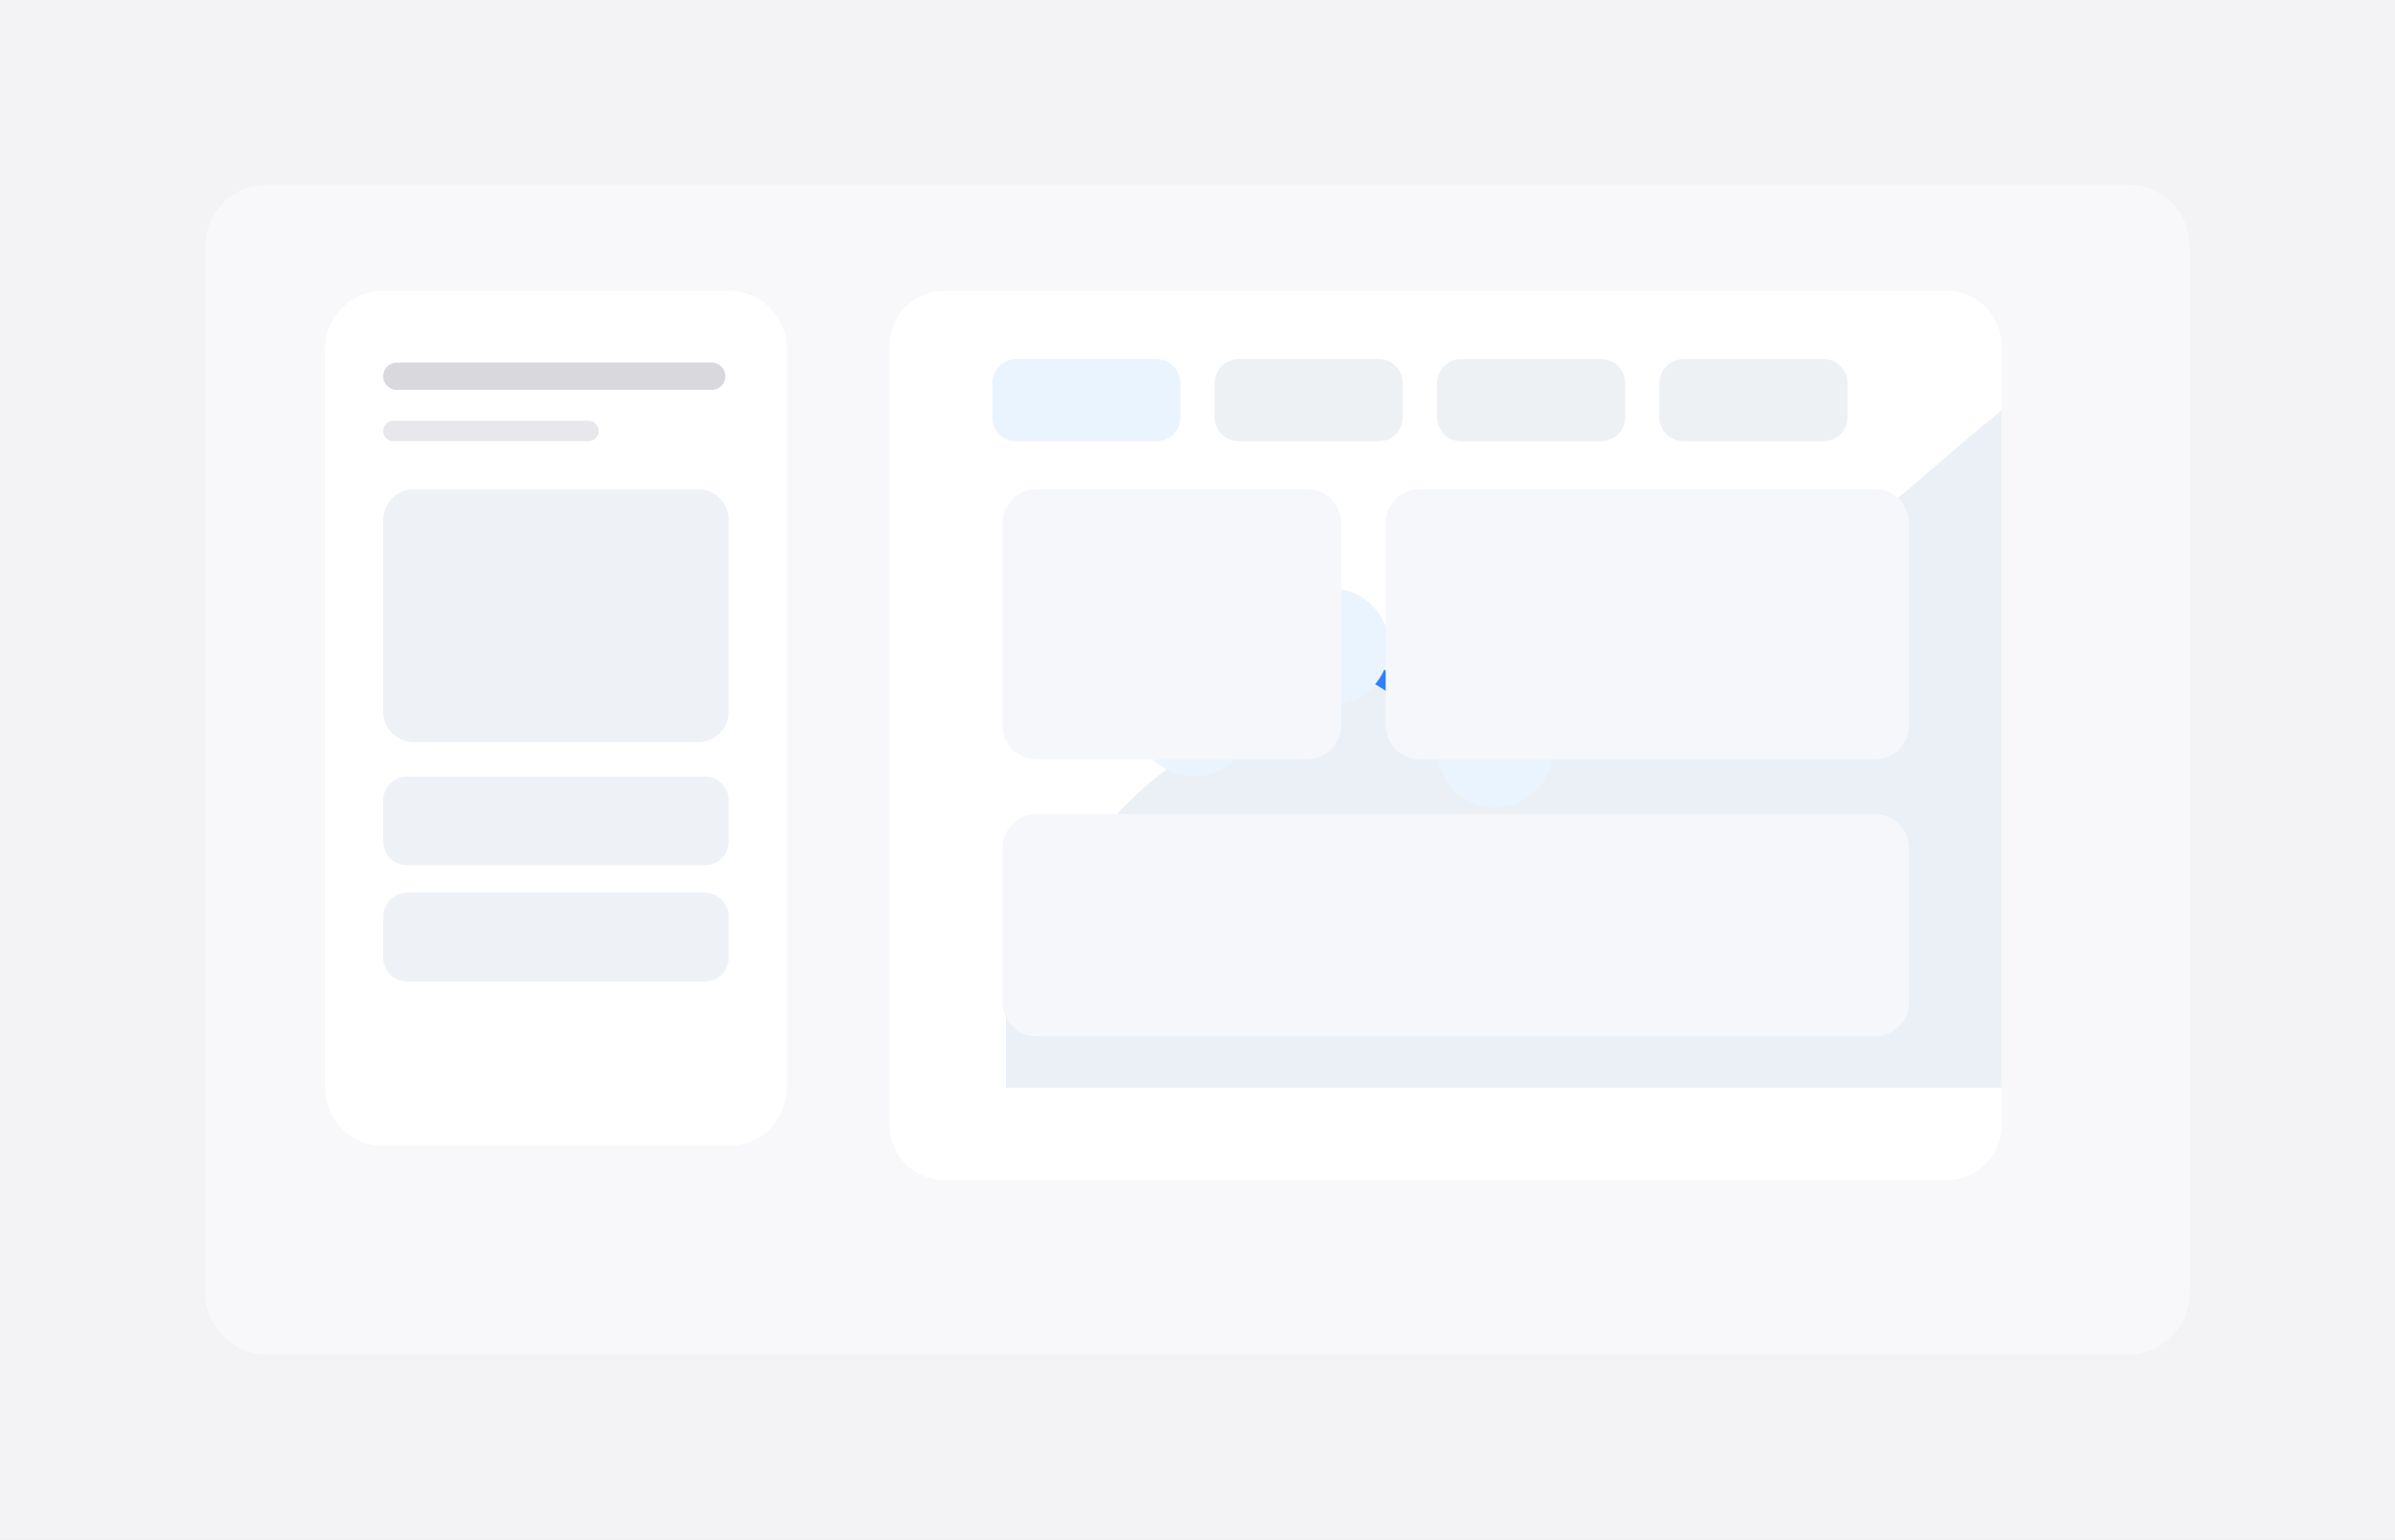
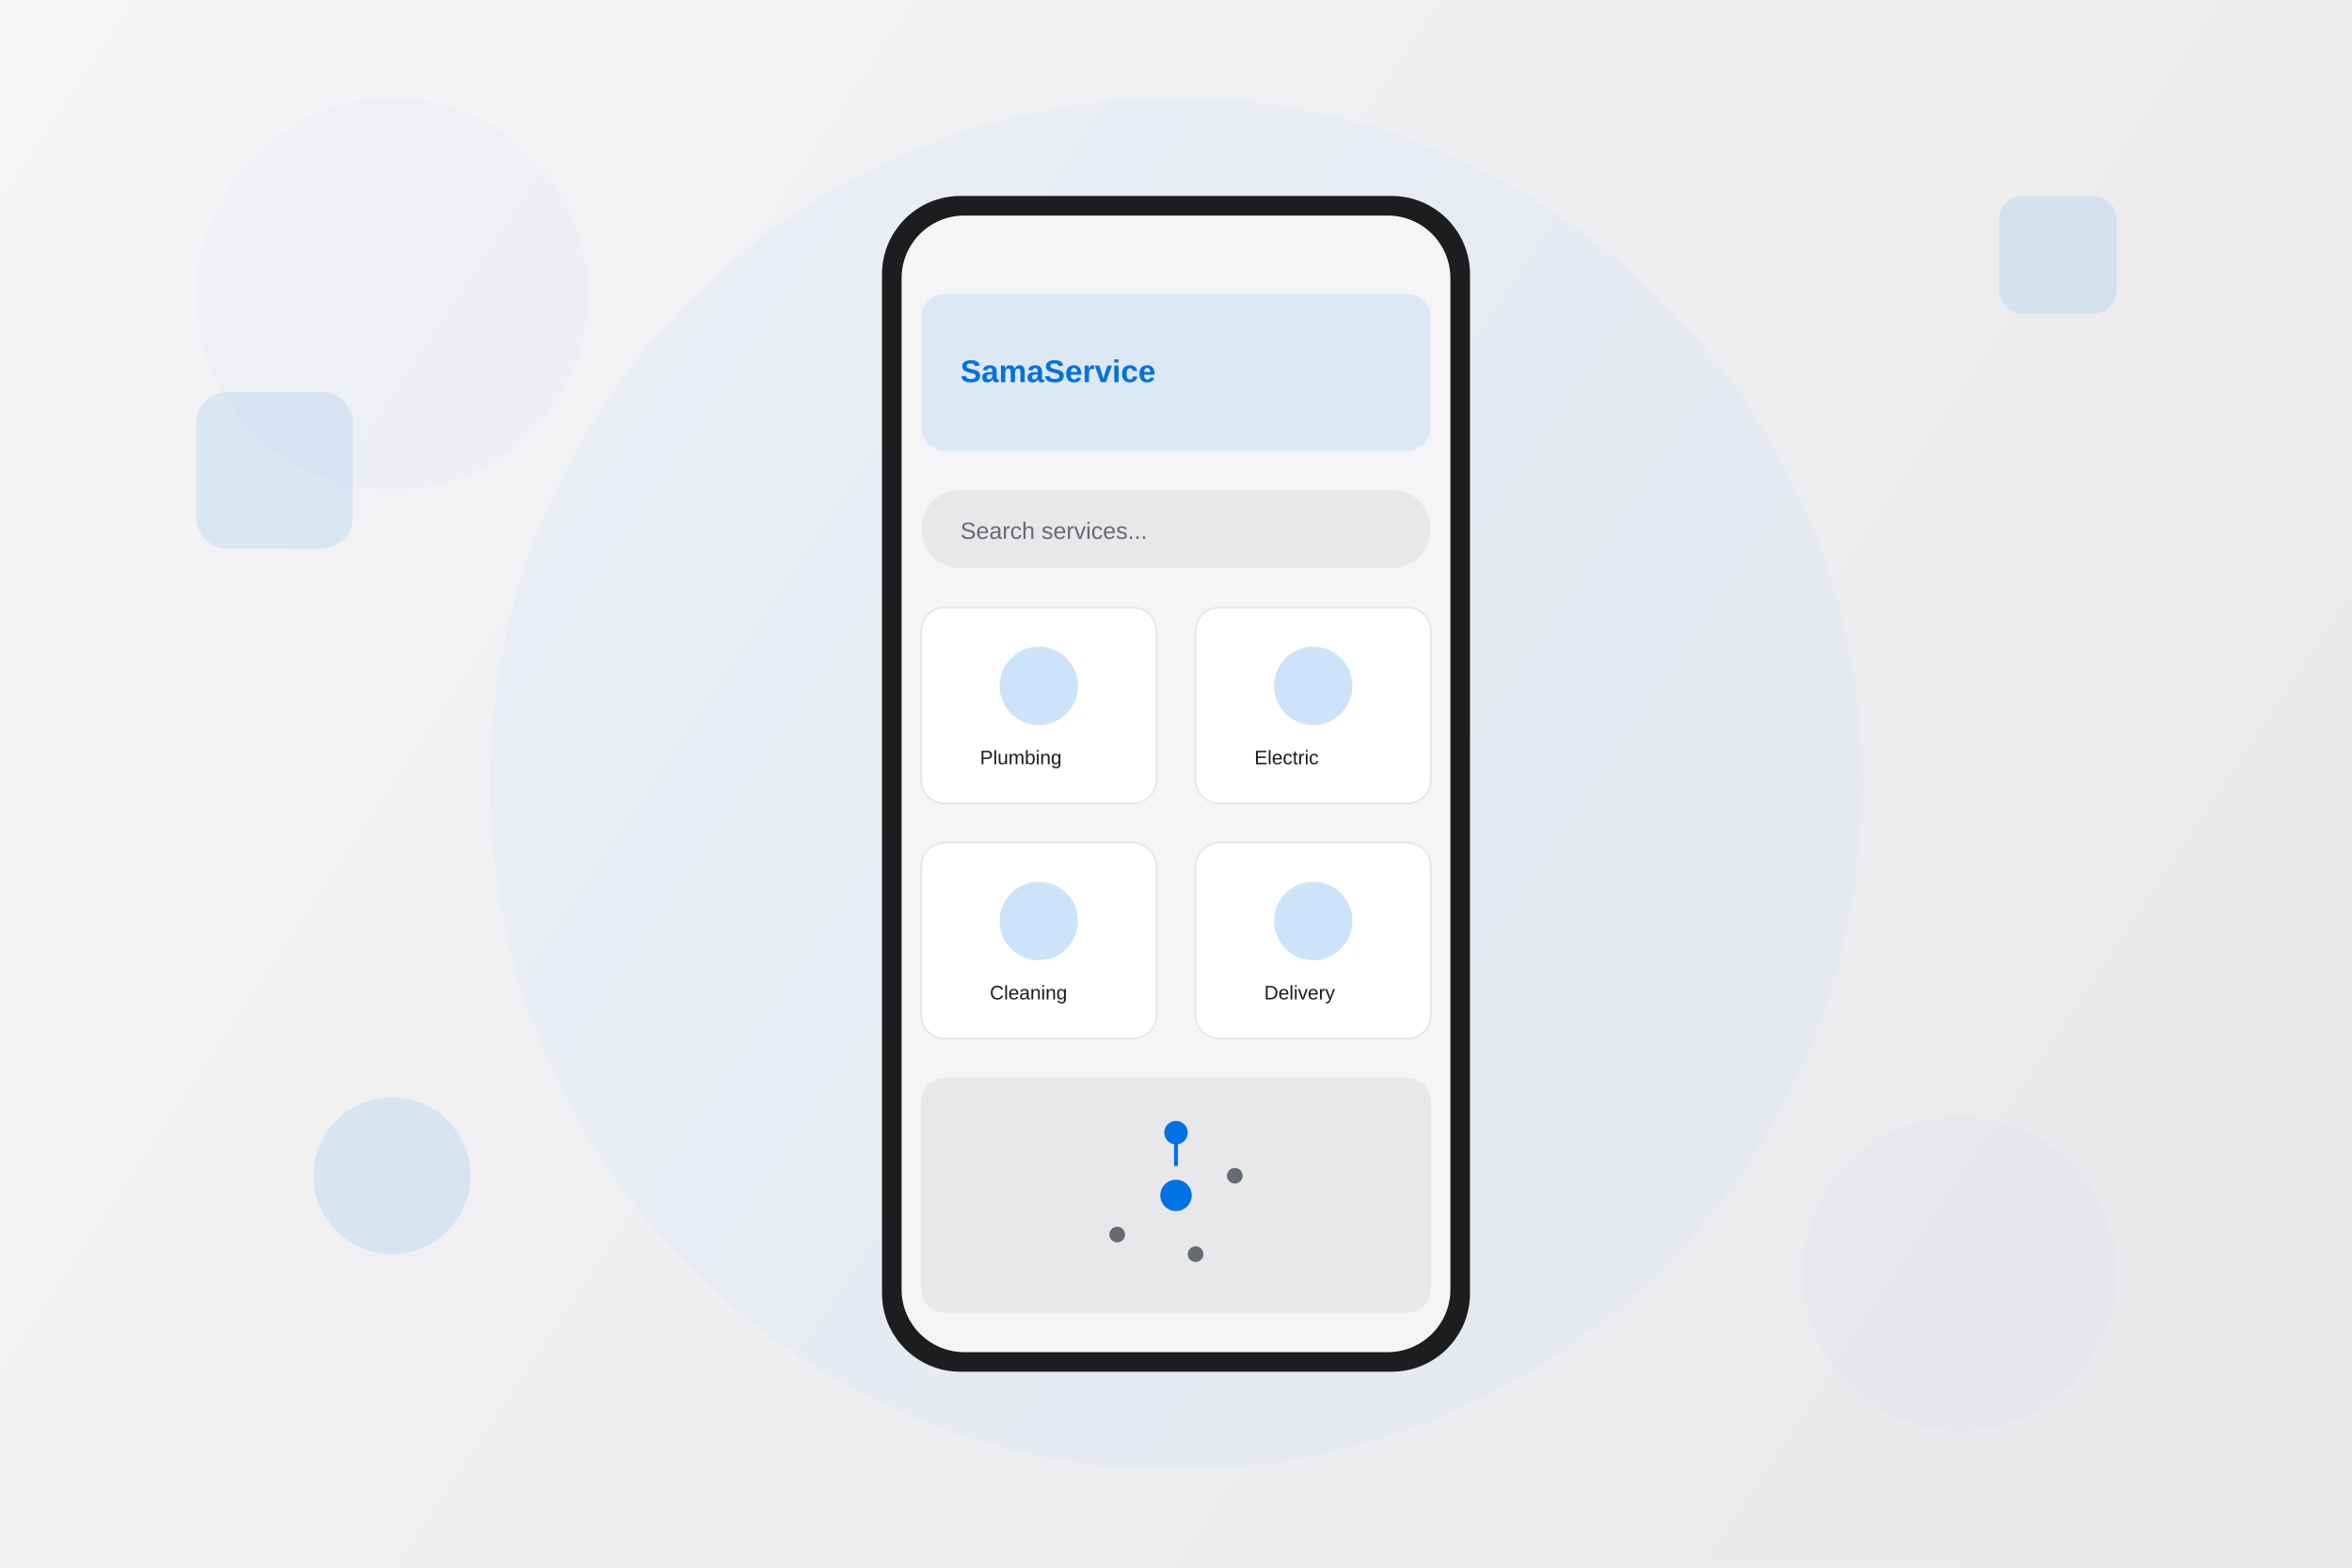
- <svg xmlns="http://www.w3.org/2000/svg" width="1400" height="900" viewBox="0 0 1400 900" fill="none">
-   <rect width="1400" height="900" fill="#F3F3F5" />
-   <rect x="120" y="108" width="1160" height="684" rx="36" fill="#F8F8FA" />
-   <rect x="190" y="170" width="270" height="500" rx="34" fill="#FFFFFF" />
-   <rect x="224" y="212" width="200" height="16" rx="8" fill="#D8D8DD" />
-   <rect x="224" y="246" width="126" height="12" rx="6" fill="#E8E8EC" />
-   <rect x="224" y="286" width="202" height="148" rx="18" fill="#EEF2F7" />
-   <rect x="224" y="454" width="202" height="52" rx="14" fill="#EEF2F7" />
-   <rect x="224" y="522" width="202" height="52" rx="14" fill="#EEF2F7" />
-   <rect x="520" y="170" width="650" height="520" rx="32" fill="#FFFFFF" />
-   <path d="M588 566C650 466 680 442 755 410C858 367 936 382 1016 350C1080 324 1120 280 1170 240V636H588V566Z" fill="#EAF0F6" />
-   <circle cx="698" cy="420" r="18" fill="#5AA5FF" fill-opacity="0.15" />
-   <circle cx="778" cy="378" r="18" fill="#5AA5FF" fill-opacity="0.15" />
-   <circle cx="874" cy="438" r="18" fill="#5AA5FF" fill-opacity="0.15" />
-   <circle cx="992" cy="356" r="18" fill="#5AA5FF" fill-opacity="0.15" />
-   <path d="M698 420L778 378L874 438L992 356" stroke="#2E7FF8" stroke-width="10" stroke-linecap="round" stroke-linejoin="round" />
-   <circle cx="698" cy="420" r="34" fill="#EAF4FF" />
-   <circle cx="778" cy="378" r="34" fill="#EAF4FF" />
-   <circle cx="874" cy="438" r="34" fill="#EAF4FF" />
-   <circle cx="992" cy="356" r="34" fill="#EAF4FF" />
-   <rect x="580" y="210" width="110" height="48" rx="14" fill="#EAF4FF" />
-   <rect x="710" y="210" width="110" height="48" rx="14" fill="#EEF1F4" />
-   <rect x="840" y="210" width="110" height="48" rx="14" fill="#EEF1F4" />
-   <rect x="970" y="210" width="110" height="48" rx="14" fill="#EEF1F4" />
-   <rect x="586" y="286" width="198" height="158" rx="20" fill="#F5F7FB" />
-   <rect x="810" y="286" width="306" height="158" rx="20" fill="#F5F7FB" />
-   <rect x="586" y="476" width="530" height="130" rx="20" fill="#F5F7FB" />
+ <svg xmlns="http://www.w3.org/2000/svg" width="1200" height="800" viewBox="0 0 1200 800" fill="none">
+   <rect width="1200" height="800" fill="#F5F5F7" />
+   <defs>
+     <linearGradient id="mobileBg" x1="0" y1="0" x2="1200" y2="800" gradientUnits="userSpaceOnUse">
+       <stop offset="0%" stop-color="#F5F5F7" />
+       <stop offset="100%" stop-color="#E8E8EB" />
+     </linearGradient>
+   </defs>
+   <rect width="1200" height="800" fill="url(#mobileBg)" />
+   <circle cx="600" cy="400" r="350" fill="rgba(0, 113, 227, 0.03)" />
+   <circle cx="200" cy="150" r="100" fill="rgba(0, 113, 227, 0.02)" />
+   <circle cx="1000" cy="650" r="80" fill="rgba(0, 113, 227, 0.02)" />
+   <g transform="translate(450, 100)">
+     <rect x="0" y="0" width="300" height="600" rx="40" fill="#1D1D1F" />
+     <rect x="10" y="10" width="280" height="580" rx="32" fill="#F5F5F7" />
+     <rect x="20" y="50" width="260" height="80" rx="12" fill="#0071E3" opacity="0.1" />
+     <text x="40" y="95" font-family="Arial" font-size="16" font-weight="600" fill="#0071E3">SamaService</text>
+     <rect x="20" y="150" width="260" height="40" rx="20" fill="#E8E8EB" />
+     <text x="40" y="175" font-family="Arial" font-size="12" fill="#666a72">Search services...</text>
+     <rect x="20" y="210" width="120" height="100" rx="12" fill="#FFFFFF" stroke="#E8E8EB" />
+     <circle cx="80" cy="250" r="20" fill="#0071E3" opacity="0.2" />
+     <text x="50" y="290" font-family="Arial" font-size="10" fill="#1D1D1F">Plumbing</text>
+     <rect x="160" y="210" width="120" height="100" rx="12" fill="#FFFFFF" stroke="#E8E8EB" />
+     <circle cx="220" cy="250" r="20" fill="#0071E3" opacity="0.2" />
+     <text x="190" y="290" font-family="Arial" font-size="10" fill="#1D1D1F">Electric</text>
+     <rect x="20" y="330" width="120" height="100" rx="12" fill="#FFFFFF" stroke="#E8E8EB" />
+     <circle cx="80" cy="370" r="20" fill="#0071E3" opacity="0.2" />
+     <text x="55" y="410" font-family="Arial" font-size="10" fill="#1D1D1F">Cleaning</text>
+     <rect x="160" y="330" width="120" height="100" rx="12" fill="#FFFFFF" stroke="#E8E8EB" />
+     <circle cx="220" cy="370" r="20" fill="#0071E3" opacity="0.2" />
+     <text x="195" y="410" font-family="Arial" font-size="10" fill="#1D1D1F">Delivery</text>
+     <rect x="20" y="450" width="260" height="120" rx="12" fill="#E8E8EB" />
+     <circle cx="150" cy="510" r="8" fill="#0071E3" />
+     <circle cx="120" cy="530" r="4" fill="#666a72" />
+     <circle cx="180" cy="500" r="4" fill="#666a72" />
+     <circle cx="160" cy="540" r="4" fill="#666a72" />
+     <path d="M150 480 L150 495" stroke="#0071E3" stroke-width="2" />
+     <circle cx="150" cy="478" r="6" fill="#0071E3" />
+   </g>
+   <g opacity="0.1">
+     <rect x="100" y="200" width="80" height="80" rx="16" fill="#0071E3" />
+     <rect x="1020" y="100" width="60" height="60" rx="12" fill="#0071E3" />
+     <circle cx="200" cy="600" r="40" fill="#0071E3" />
+   </g>
</svg>
